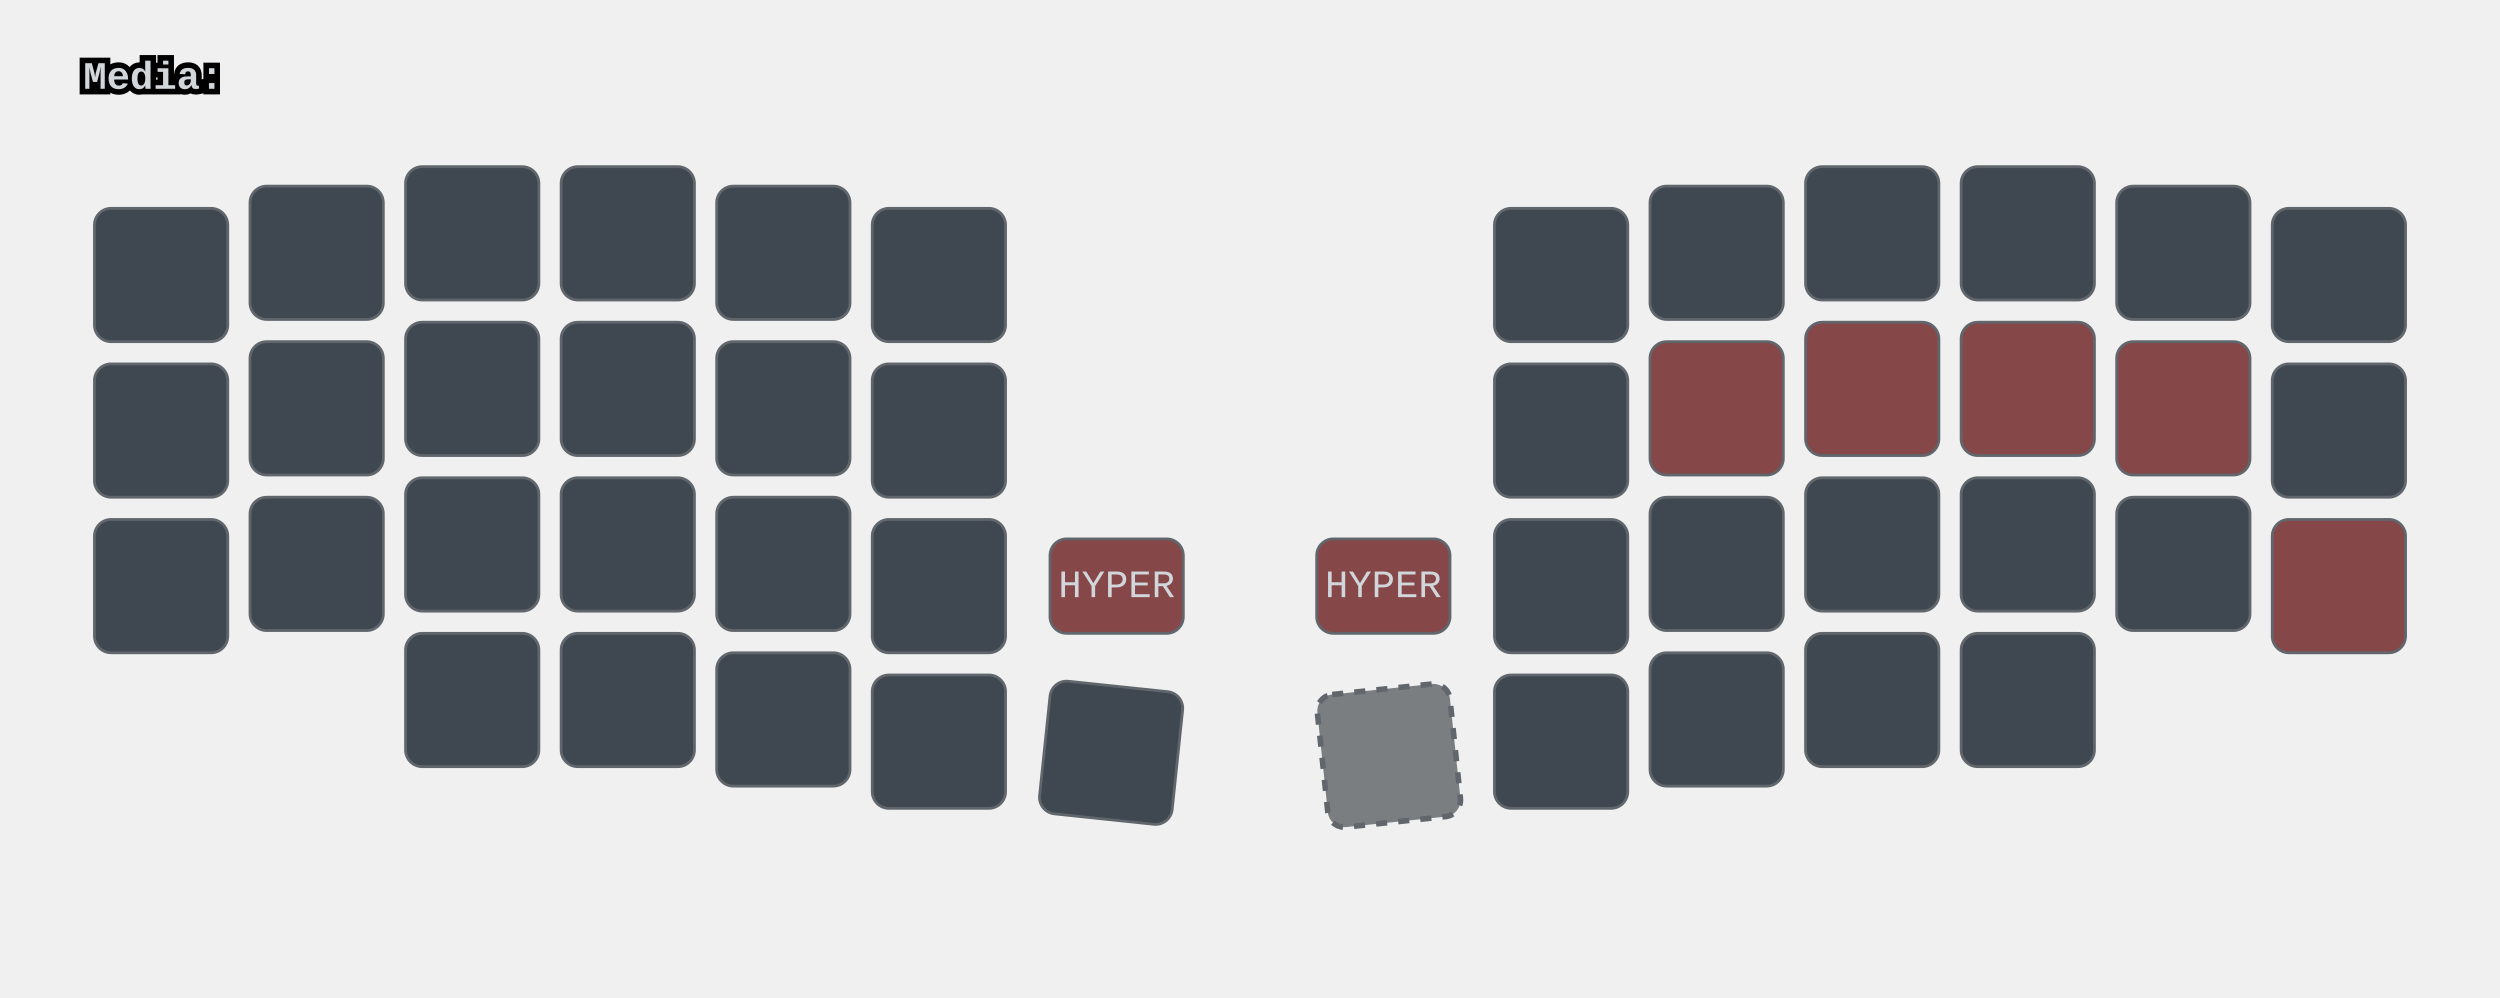
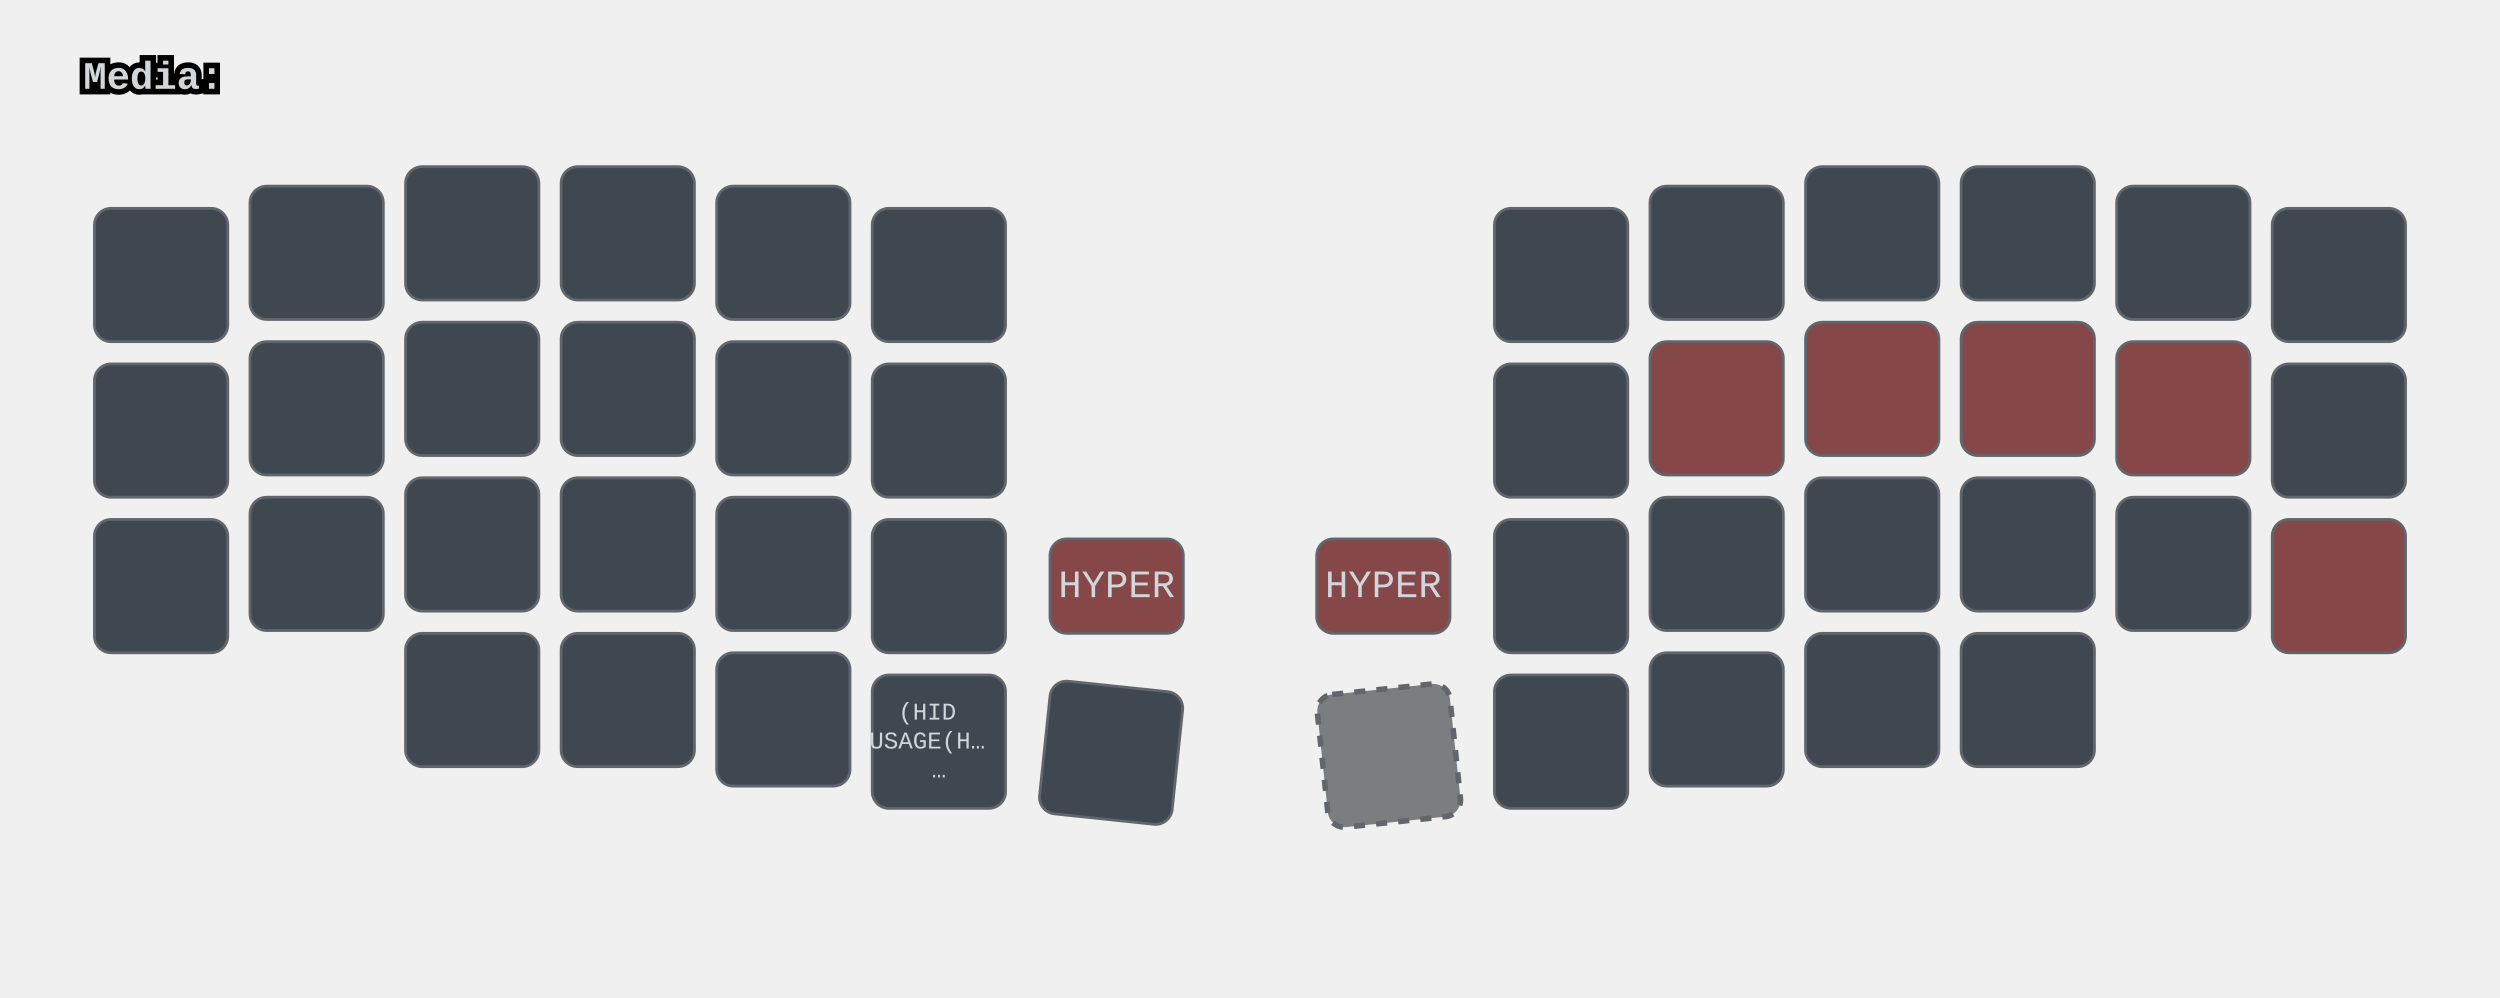
<svg xmlns="http://www.w3.org/2000/svg" xmlns:xlink="http://www.w3.org/1999/xlink" width="900" height="359" viewBox="0 0 900 359" class="keymap">
  <defs>/* start glyphs */
<svg id="mdi:apple-keyboard-caps">
      <svg id="mdi-apple-keyboard-caps" viewBox="0 0 24 24">
        <path d="M15,14V8H17.17L12,2.83L6.83,8H9V14H15M12,0L22,10H17V16H7V10H2L12,0M7,18H17V24H7V18M15,20H9V22H15V20Z" />
      </svg>
    </svg>
    <svg id="mdi:apple-keyboard-command">
      <svg id="mdi-apple-keyboard-command" viewBox="0 0 24 24">
        <path d="M6,2A4,4 0 0,1 10,6V8H14V6A4,4 0 0,1 18,2A4,4 0 0,1 22,6A4,4 0 0,1 18,10H16V14H18A4,4 0 0,1 22,18A4,4 0 0,1 18,22A4,4 0 0,1 14,18V16H10V18A4,4 0 0,1 6,22A4,4 0 0,1 2,18A4,4 0 0,1 6,14H8V10H6A4,4 0 0,1 2,6A4,4 0 0,1 6,2M16,18A2,2 0 0,0 18,20A2,2 0 0,0 20,18A2,2 0 0,0 18,16H16V18M14,10H10V14H14V10M6,16A2,2 0 0,0 4,18A2,2 0 0,0 6,20A2,2 0 0,0 8,18V16H6M8,6A2,2 0 0,0 6,4A2,2 0 0,0 4,6A2,2 0 0,0 6,8H8V6M18,8A2,2 0 0,0 20,6A2,2 0 0,0 18,4A2,2 0 0,0 16,6V8H18Z" />
      </svg>
    </svg>
    <svg id="mdi:apple-keyboard-control">
      <svg id="mdi-apple-keyboard-control" viewBox="0 0 24 24">
        <path d="M19.78,11.78L18.36,13.19L12,6.83L5.64,13.19L4.22,11.78L12,4L19.78,11.78Z" />
      </svg>
    </svg>
    <svg id="mdi:apple-keyboard-option">
      <svg id="mdi-apple-keyboard-option" viewBox="0 0 24 24">
        <path d="M3,4H9.11L16.15,18H21V20H14.88L7.84,6H3V4M14,4H21V6H14V4Z" />
      </svg>
    </svg>
    <svg id="mdi:apple-keyboard-shift">
      <svg id="mdi-apple-keyboard-shift" viewBox="0 0 24 24">
        <path d="M15,18V12H17.17L12,6.83L6.83,12H9V18H15M12,4L22,14H17V20H7V14H2L12,4Z" />
      </svg>
    </svg>
    <svg id="mdi:backspace">
      <svg id="mdi-backspace" viewBox="0 0 24 24">
        <path d="M22,3H7C6.31,3 5.77,3.35 5.41,3.88L0,12L5.41,20.11C5.77,20.64 6.31,21 7,21H22A2,2 0 0,0 24,19V5A2,2 0 0,0 22,3M19,15.59L17.59,17L14,13.41L10.41,17L9,15.59L12.59,12L9,8.41L10.41,7L14,10.59L17.59,7L19,8.41L15.41,12" />
      </svg>
    </svg>
    <svg id="mdi:backspace-reverse">
      <svg id="mdi-backspace-reverse" viewBox="0 0 24 24">
        <path d="M2,21H17C17.7,21 18.2,20.6 18.6,20.1L24,12L18.6,3.9C18.2,3.4 17.7,3 17,3H2A2,2 0 0,0 0,5V19A2,2 0 0,0 2,21M5,8.4L6.4,7L10,10.6L13.6,7L15,8.4L11.4,12L15,15.6L13.6,17L10,13.4L6.4,17L5,15.6L8.6,12" />
      </svg>
    </svg>
    <svg id="mdi:bluetooth-connect">
      <svg id="mdi-bluetooth-connect" viewBox="0 0 24 24">
        <path d="M19,10L17,12L19,14L21,12M14.88,16.29L13,18.17V14.41M13,5.83L14.88,7.71L13,9.58M17.71,7.71L12,2H11V9.58L6.41,5L5,6.41L10.59,12L5,17.58L6.41,19L11,14.41V22H12L17.71,16.29L13.41,12M7,12L5,10L3,12L5,14L7,12Z" />
      </svg>
    </svg>
    <svg id="mdi:bluetooth-off">
      <svg id="mdi-bluetooth-off" viewBox="0 0 24 24">
        <path d="M13,5.83L14.88,7.71L13.28,9.31L14.69,10.72L17.71,7.7L12,2H11V7.03L13,9.03M5.41,4L4,5.41L10.59,12L5,17.59L6.41,19L11,14.41V22H12L16.29,17.71L18.59,20L20,18.59M13,18.17V14.41L14.88,16.29" />
      </svg>
    </svg>
    <svg id="mdi:brightness-5">
      <svg id="mdi-brightness-5" viewBox="0 0 24 24">
        <path d="M12,18A6,6 0 0,1 6,12A6,6 0 0,1 12,6A6,6 0 0,1 18,12A6,6 0 0,1 12,18M20,15.31L23.31,12L20,8.69V4H15.31L12,0.69L8.69,4H4V8.69L0.69,12L4,15.31V20H8.69L12,23.31L15.31,20H20V15.31Z" />
      </svg>
    </svg>
    <svg id="mdi:brightness-7">
      <svg id="mdi-brightness-7" viewBox="0 0 24 24">
        <path d="M12,8A4,4 0 0,0 8,12A4,4 0 0,0 12,16A4,4 0 0,0 16,12A4,4 0 0,0 12,8M12,18A6,6 0 0,1 6,12A6,6 0 0,1 12,6A6,6 0 0,1 18,12A6,6 0 0,1 12,18M20,8.69V4H15.31L12,0.69L8.69,4H4V8.69L0.69,12L4,15.31V20H8.69L12,23.31L15.31,20H20V15.31L23.31,12L20,8.69Z" />
      </svg>
    </svg>
    <svg id="mdi:code-block-tags">
      <svg id="mdi-code-block-tags" viewBox="0 0 24 24">
        <path d="M5.59 3.41L7 4.82L3.82 8L7 11.18L5.59 12.6L1 8L5.59 3.41M11.41 3.41L16 8L11.41 12.6L10 11.18L13.18 8L10 4.82L11.41 3.41M22 6V18C22 19.11 21.11 20 20 20H4C2.9 20 2 19.11 2 18V14H4V18H20V6H17.03V4H20C21.11 4 22 4.89 22 6Z" />
      </svg>
    </svg>
    <svg id="mdi:content-copy">
      <svg id="mdi-content-copy" viewBox="0 0 24 24">
        <path d="M19,21H8V7H19M19,5H8A2,2 0 0,0 6,7V21A2,2 0 0,0 8,23H19A2,2 0 0,0 21,21V7A2,2 0 0,0 19,5M16,1H4A2,2 0 0,0 2,3V17H4V3H16V1Z" />
      </svg>
    </svg>
    <svg id="mdi:content-cut">
      <svg id="mdi-content-cut" viewBox="0 0 24 24">
        <path d="M19,3L13,9L15,11L22,4V3M12,12.5A0.5,0.5 0 0,1 11.5,12A0.5,0.5 0 0,1 12,11.5A0.5,0.5 0 0,1 12.5,12A0.5,0.5 0 0,1 12,12.5M6,20A2,2 0 0,1 4,18C4,16.89 4.9,16 6,16A2,2 0 0,1 8,18C8,19.11 7.1,20 6,20M6,8A2,2 0 0,1 4,6C4,4.89 4.9,4 6,4A2,2 0 0,1 8,6C8,7.11 7.1,8 6,8M9.64,7.64C9.87,7.14 10,6.59 10,6A4,4 0 0,0 6,2A4,4 0 0,0 2,6A4,4 0 0,0 6,10C6.59,10 7.14,9.87 7.64,9.64L10,12L7.64,14.36C7.14,14.13 6.59,14 6,14A4,4 0 0,0 2,18A4,4 0 0,0 6,22A4,4 0 0,0 10,18C10,17.41 9.87,16.86 9.64,16.36L12,14L19,21H22V20L9.64,7.64Z" />
      </svg>
    </svg>
    <svg id="mdi:content-paste">
      <svg id="mdi-content-paste" viewBox="0 0 24 24">
        <path d="M19,20H5V4H7V7H17V4H19M12,2A1,1 0 0,1 13,3A1,1 0 0,1 12,4A1,1 0 0,1 11,3A1,1 0 0,1 12,2M19,2H14.82C14.4,0.84 13.3,0 12,0C10.7,0 9.6,0.84 9.18,2H5A2,2 0 0,0 3,4V20A2,2 0 0,0 5,22H19A2,2 0 0,0 21,20V4A2,2 0 0,0 19,2Z" />
      </svg>
    </svg>
    <svg id="mdi:dock-window">
      <svg id="mdi-dock-window" viewBox="0 0 24 24">
        <path d="M18 18V20H4A2 2 0 0 1 2 18V8H4V18M22 6V14A2 2 0 0 1 20 16H8A2 2 0 0 1 6 14V6A2 2 0 0 1 8 4H20A2 2 0 0 1 22 6M20 6H8V14H20Z" />
      </svg>
    </svg>
    <svg id="mdi:folder-search-outline">
      <svg id="mdi-folder-search-outline" viewBox="0 0 24 24">
        <path d="M16.5,12C19,12 21,14 21,16.5C21,17.38 20.75,18.21 20.31,18.9L23.39,22L22,23.39L18.88,20.32C18.19,20.75 17.37,21 16.5,21C14,21 12,19 12,16.5C12,14 14,12 16.5,12M16.5,14A2.5,2.5 0 0,0 14,16.5A2.5,2.5 0 0,0 16.5,19A2.5,2.5 0 0,0 19,16.5A2.5,2.5 0 0,0 16.5,14M19,8H3V18H10.17C10.34,18.72 10.63,19.39 11,20H3C1.89,20 1,19.1 1,18V6C1,4.89 1.89,4 3,4H9L11,6H19A2,2 0 0,1 21,8V11.81C20.42,11.26 19.75,10.81 19,10.5V8Z" />
      </svg>
    </svg>
    <svg id="mdi:format-letter-ends-with">
      <svg id="mdi-format-letter-ends-with" viewBox="0 0 24 24">
        <path d="M11.14 4L6.43 16H8.36L9.32 13.43H14.67L15.64 16H17.57L12.86 4M12 6.29L14.03 11.71H9.96M20 14V18H2V20H22V14Z" />
      </svg>
    </svg>
    <svg id="mdi:format-letter-starts-with">
      <svg id="mdi-format-letter-starts-with" viewBox="0 0 24 24">
        <path d="M11.14 4L6.43 16H8.36L9.32 13.43H14.67L15.64 16H17.57L12.86 4M12 6.29L14.03 11.71H9.96M4 18V15H2V20H22V18Z" />
      </svg>
    </svg>
    <svg id="mdi:format-pilcrow-arrow-left">
      <svg id="mdi-format-pilcrow-arrow-left" viewBox="0 0 24 24">
        <path d="M8,17V14L4,18L8,22V19H20V17M10,10V15H12V4H14V15H16V4H18V2H10A4,4 0 0,0 6,6A4,4 0 0,0 10,10Z" />
      </svg>
    </svg>
    <svg id="mdi:format-pilcrow-arrow-right">
      <svg id="mdi-format-pilcrow-arrow-right" viewBox="0 0 24 24">
        <path d="M21,18L17,14V17H5V19H17V22M9,10V15H11V4H13V15H15V4H17V2H9A4,4 0 0,0 5,6A4,4 0 0,0 9,10Z" />
      </svg>
    </svg>
    <svg id="mdi:keyboard-return">
      <svg id="mdi-keyboard-return" viewBox="0 0 24 24">
        <path d="M19,7V11H5.83L9.41,7.41L8,6L2,12L8,18L9.41,16.58L5.83,13H21V7H19Z" />
      </svg>
    </svg>
    <svg id="mdi:keyboard-space">
      <svg id="mdi-keyboard-space" viewBox="0 0 24 24">
        <path d="M3 15H5V19H19V15H21V19C21 20.1 20.1 21 19 21H5C3.9 21 3 20.1 3 19V15Z" />
      </svg>
    </svg>
    <svg id="mdi:keyboard-tab">
      <svg id="mdi-keyboard-tab" viewBox="0 0 24 24">
        <path d="M20,18H22V6H20M11.59,7.41L15.17,11H1V13H15.17L11.59,16.58L13,18L19,12L13,6L11.59,7.41Z" />
      </svg>
    </svg>
    <svg id="mdi:keyboard-variant">
      <svg id="mdi-keyboard-variant" viewBox="0 0 24 24">
        <path d="M6,16H18V18H6V16M6,13V15H2V13H6M7,15V13H10V15H7M11,15V13H13V15H11M14,15V13H17V15H14M18,15V13H22V15H18M2,10H5V12H2V10M19,12V10H22V12H19M18,12H16V10H18V12M8,12H6V10H8V12M12,12H9V10H12V12M15,12H13V10H15V12M2,9V7H4V9H2M5,9V7H7V9H5M8,9V7H10V9H8M11,9V7H13V9H11M14,9V7H16V9H14M17,9V7H22V9H17Z" />
      </svg>
    </svg>
    <svg id="mdi:lightbulb-off-outline">
      <svg id="mdi-lightbulb-off-outline" viewBox="0 0 24 24">
        <path d="M12,2C9.76,2 7.78,3.05 6.5,4.68L7.93,6.11C8.84,4.84 10.32,4 12,4A5,5 0 0,1 17,9C17,10.68 16.16,12.16 14.89,13.06L16.31,14.5C17.94,13.21 19,11.24 19,9A7,7 0 0,0 12,2M3.28,4L2,5.27L5.04,8.3C5,8.53 5,8.76 5,9C5,11.38 6.19,13.47 8,14.74V17A1,1 0 0,0 9,18H14.73L18.73,22L20,20.72L3.28,4M7.23,10.5L12.73,16H10V13.58C8.68,13 7.66,11.88 7.23,10.5M9,20V21A1,1 0 0,0 10,22H14A1,1 0 0,0 15,21V20H9Z" />
      </svg>
    </svg>
    <svg id="mdi:lightbulb-on-20">
      <svg id="mdi-lightbulb-on-20" viewBox="0 0 24 24">
        <path d="M1 11H4V13H1V11M4.9 3.5L3.5 4.9L5.6 7L7 5.6L4.9 3.5M13 1H11V4H13V1M20 11V13H23V11H20M10 22C10 22.6 10.4 23 11 23H13C13.6 23 14 22.6 14 22V21H10V22M19.1 3.5L17 5.6L18.4 7L20.5 4.9L19.1 3.5M18 12C18 14.2 16.8 16.2 15 17.2V19C15 19.6 14.6 20 14 20H10C9.4 20 9 19.6 9 19V17.2C7.2 16.2 6 14.2 6 12C6 8.7 8.7 6 12 6S18 8.7 18 12M16 12C16 9.79 14.21 8 12 8S8 9.79 8 12 9.79 16 12 16 16 14.21 16 12Z" />
      </svg>
    </svg>
    <svg id="mdi:lightbulb-on-90">
      <svg id="mdi-lightbulb-on-90" viewBox="0 0 24 24">
        <path d="M7 5.6L5.6 7L3.5 4.9L4.9 3.5L7 5.6M10 22C10 22.6 10.4 23 11 23H13C13.6 23 14 22.6 14 22V21H10V22M1 13H4V11H1V13M13 1H11V4H13V1M20 11V13H23V11H20M19.1 3.5L17 5.6L18.4 7L20.5 4.9L19.1 3.5M18 12C18 14.2 16.8 16.2 15 17.2V19C15 19.6 14.6 20 14 20H10C9.4 20 9 19.6 9 19V17.2C7.2 16.2 6 14.2 6 12C6 8.7 8.7 6 12 6S18 8.7 18 12M12 8C11 8 10.09 8.38 9.39 9H14.61C13.91 8.38 13 8 12 8Z" />
      </svg>
    </svg>
    <svg id="mdi:lock-outline">
      <svg id="mdi-lock-outline" viewBox="0 0 24 24">
        <path d="M12,17C10.89,17 10,16.1 10,15C10,13.89 10.89,13 12,13A2,2 0 0,1 14,15A2,2 0 0,1 12,17M18,20V10H6V20H18M18,8A2,2 0 0,1 20,10V20A2,2 0 0,1 18,22H6C4.89,22 4,21.1 4,20V10C4,8.89 4.89,8 6,8H7V6A5,5 0 0,1 12,1A5,5 0 0,1 17,6V8H18M12,3A3,3 0 0,0 9,6V8H15V6A3,3 0 0,0 12,3Z" />
      </svg>
    </svg>
    <svg id="mdi:mouse">
      <svg id="mdi-mouse" viewBox="0 0 24 24">
        <path d="M11,1.07C7.05,1.56 4,4.92 4,9H11M4,15A8,8 0 0,0 12,23A8,8 0 0,0 20,15V11H4M13,1.07V9H20C20,4.92 16.94,1.56 13,1.07Z" />
      </svg>
    </svg>
    <svg id="mdi:mouse-left-click-outline">
      <svg id="mdi-mouse-left-click-outline" viewBox="0 0 24 24">
        <path d="M13 9V1.07C13.7 1.16 14.37 1.33 15 1.59C17.33 2.53 19.11 4.53 19.75 7C19.91 7.64 20 8.31 20 9H13M17.66 7C17.18 5.65 16.23 4.5 15 3.81V7H17.66M6 15V13H18V15C18 16.59 17.37 18.12 16.24 19.24C15.12 20.37 13.59 21 12 21C10.41 21 8.88 20.37 7.76 19.24C6.63 18.12 6 16.59 6 15M4 15C4 17.12 4.84 19.16 6.34 20.66C7.84 22.16 9.88 23 12 23C14.12 23 16.16 22.16 17.66 20.66C19.16 19.16 20 17.12 20 15V11H4V15M11 9V1.07C7.06 1.56 4 4.92 4 9H11Z" />
      </svg>
    </svg>
    <svg id="mdi:mouse-right-click-outline">
      <svg id="mdi-mouse-right-click-outline" viewBox="0 0 24 24">
        <path d="M13 9V1.07C16.94 1.56 20 4.92 20 9H13M11 9V1.07C10.3 1.16 9.63 1.33 9 1.59C6.67 2.53 4.89 4.53 4.25 7C4.09 7.64 4 8.31 4 9H11M6.34 7C6.82 5.65 7.78 4.5 9 3.81V7H6.34M6 15V13H18V15C18 16.59 17.37 18.12 16.24 19.24C15.12 20.37 13.59 21 12 21C10.41 21 8.88 20.37 7.76 19.24C6.63 18.12 6 16.59 6 15M4 15C4 17.12 4.84 19.16 6.34 20.66C7.84 22.16 9.88 23 12 23C14.12 23 16.16 22.16 17.66 20.66C19.16 19.16 20 17.12 20 15V11H4V15Z" />
      </svg>
    </svg>
    <svg id="mdi:numeric-1-box-multiple-outline">
      <svg id="mdi-numeric-1-box-multiple-outline" viewBox="0 0 24 24">
        <path d="M21,17H7V3H21M21,1H7A2,2 0 0,0 5,3V17A2,2 0 0,0 7,19H21A2,2 0 0,0 23,17V3A2,2 0 0,0 21,1M14,15H16V5H12V7H14M3,5H1V21A2,2 0 0,0 3,23H19V21H3V5Z" />
      </svg>
    </svg>
    <svg id="mdi:numeric-2-box-multiple-outline">
      <svg id="mdi-numeric-2-box-multiple-outline" viewBox="0 0 24 24">
        <path d="M17,13H13V11H15A2,2 0 0,0 17,9V7C17,5.89 16.1,5 15,5H11V7H15V9H13A2,2 0 0,0 11,11V15H17M21,17H7V3H21M21,1H7A2,2 0 0,0 5,3V17A2,2 0 0,0 7,19H21A2,2 0 0,0 23,17V3A2,2 0 0,0 21,1M3,5H1V21A2,2 0 0,0 3,23H19V21H3V5Z" />
      </svg>
    </svg>
    <svg id="mdi:numeric-3-box-multiple-outline">
      <svg id="mdi-numeric-3-box-multiple-outline" viewBox="0 0 24 24">
        <path d="M17,13V11.5A1.5,1.5 0 0,0 15.5,10A1.5,1.5 0 0,0 17,8.5V7C17,5.89 16.1,5 15,5H11V7H15V9H13V11H15V13H11V15H15A2,2 0 0,0 17,13M3,5H1V21A2,2 0 0,0 3,23H19V21H3M21,17H7V3H21M21,1H7A2,2 0 0,0 5,3V17A2,2 0 0,0 7,19H21A2,2 0 0,0 23,17V3A2,2 0 0,0 21,1Z" />
      </svg>
    </svg>
    <svg id="mdi:numeric-4-box-multiple-outline">
      <svg id="mdi-numeric-4-box-multiple-outline" viewBox="0 0 24 24">
        <path d="M21,17H7V3H21M21,1H7A2,2 0 0,0 5,3V17A2,2 0 0,0 7,19H21A2,2 0 0,0 23,17V3A2,2 0 0,0 21,1M15,15H17V5H15V9H13V5H11V11H15M3,5H1V21A2,2 0 0,0 3,23H19V21H3V5Z" />
      </svg>
    </svg>
    <svg id="mdi:numeric-5-box-multiple-outline">
      <svg id="mdi-numeric-5-box-multiple-outline" viewBox="0 0 24 24">
        <path d="M17,13V11C17,9.89 16.1,9 15,9H13V7H17V5H11V11H15V13H11V15H15A2,2 0 0,0 17,13M3,5H1V21A2,2 0 0,0 3,23H19V21H3M21,17H7V3H21M21,1H7A2,2 0 0,0 5,3V17A2,2 0 0,0 7,19H21A2,2 0 0,0 23,17V3A2,2 0 0,0 21,1Z" />
      </svg>
    </svg>
    <svg id="mdi:numeric-6-box-multiple-outline">
      <svg id="mdi-numeric-6-box-multiple-outline" viewBox="0 0 24 24">
        <path d="M13,11H15V13H13M13,15H15A2,2 0 0,0 17,13V11C17,9.89 16.1,9 15,9H13V7H17V5H13A2,2 0 0,0 11,7V13C11,14.11 11.9,15 13,15M21,17H7V3H21M21,1H7A2,2 0 0,0 5,3V17A2,2 0 0,0 7,19H21A2,2 0 0,0 23,17V3A2,2 0 0,0 21,1M3,5H1V21A2,2 0 0,0 3,23H19V21H3V5Z" />
      </svg>
    </svg>
    <svg id="mdi:numeric-7-box-multiple-outline">
      <svg id="mdi-numeric-7-box-multiple-outline" viewBox="0 0 24 24">
        <path d="M13,15L17,7V5H11V7H15L11,15M21,17H7V3H21M21,1H7A2,2 0 0,0 5,3V17A2,2 0 0,0 7,19H21A2,2 0 0,0 23,17V3A2,2 0 0,0 21,1M3,5H1V21A2,2 0 0,0 3,23H19V21H3V5Z" />
      </svg>
    </svg>
    <svg id="mdi:numeric-8-box-multiple-outline">
      <svg id="mdi-numeric-8-box-multiple-outline" viewBox="0 0 24 24">
        <path d="M13,11H15V13H13M13,7H15V9H13M13,15H15A2,2 0 0,0 17,13V11.5A1.5,1.5 0 0,0 15.5,10A1.5,1.5 0 0,0 17,8.5V7C17,5.89 16.1,5 15,5H13A2,2 0 0,0 11,7V8.5A1.5,1.5 0 0,0 12.5,10A1.5,1.5 0 0,0 11,11.5V13C11,14.11 11.9,15 13,15M21,17H7V3H21M21,1H7A2,2 0 0,0 5,3V17A2,2 0 0,0 7,19H21A2,2 0 0,0 23,17V3A2,2 0 0,0 21,1M3,5H1V21A2,2 0 0,0 3,23H19V21H3V5Z" />
      </svg>
    </svg>
    <svg id="mdi:palette-outline">
      <svg id="mdi-palette-outline" viewBox="0 0 24 24">
        <path d="M12,22A10,10 0 0,1 2,12A10,10 0 0,1 12,2C17.5,2 22,6 22,11A6,6 0 0,1 16,17H14.2C13.9,17 13.7,17.2 13.7,17.5C13.7,17.6 13.8,17.7 13.8,17.8C14.2,18.3 14.4,18.9 14.4,19.5C14.5,20.9 13.4,22 12,22M12,4A8,8 0 0,0 4,12A8,8 0 0,0 12,20C12.3,20 12.5,19.8 12.5,19.5C12.5,19.3 12.4,19.2 12.4,19.1C12,18.6 11.8,18.1 11.8,17.5C11.8,16.1 12.9,15 14.3,15H16A4,4 0 0,0 20,11C20,7.1 16.4,4 12,4M6.5,10C7.3,10 8,10.7 8,11.5C8,12.3 7.3,13 6.5,13C5.7,13 5,12.3 5,11.5C5,10.7 5.7,10 6.5,10M9.5,6C10.3,6 11,6.7 11,7.5C11,8.3 10.3,9 9.5,9C8.7,9 8,8.3 8,7.5C8,6.7 8.7,6 9.5,6M14.5,6C15.3,6 16,6.7 16,7.5C16,8.3 15.3,9 14.5,9C13.7,9 13,8.3 13,7.5C13,6.7 13.7,6 14.5,6M17.5,10C18.3,10 19,10.7 19,11.5C19,12.3 18.3,13 17.5,13C16.7,13 16,12.3 16,11.5C16,10.7 16.7,10 17.5,10Z" />
      </svg>
    </svg>
    <svg id="mdi:play-pause">
      <svg id="mdi-play-pause" viewBox="0 0 24 24">
        <path d="M3,5V19L11,12M13,19H16V5H13M18,5V19H21V5" />
      </svg>
    </svg>
    <svg id="mdi:power">
      <svg id="mdi-power" viewBox="0 0 24 24">
        <path d="M16.56,5.44L15.11,6.89C16.84,7.94 18,9.83 18,12A6,6 0 0,1 12,18A6,6 0 0,1 6,12C6,9.83 7.16,7.94 8.88,6.88L7.44,5.44C5.36,6.88 4,9.28 4,12A8,8 0 0,0 12,20A8,8 0 0,0 20,12C20,9.28 18.64,6.88 16.56,5.44M13,3H11V13H13" />
      </svg>
    </svg>
    <svg id="mdi:power-plug-outline">
      <svg id="mdi-power-plug-outline" viewBox="0 0 24 24">
        <path d="M16 7V3H14V7H10V3H8V7C7 7 6 8 6 9V14.5L9.5 18V21H14.5V18L18 14.5V9C18 8 17 7 16 7M16 13.67L13.09 16.59L12.67 17H11.33L10.92 16.59L8 13.67V9.09C8 9.06 8.06 9 8.09 9H15.92C15.95 9 16 9.06 16 9.09V13.67Z" />
      </svg>
    </svg>
    <svg id="mdi:redo">
      <svg id="mdi-redo" viewBox="0 0 24 24">
        <path d="M18.4,10.6C16.55,9 14.15,8 11.5,8C6.85,8 2.92,11.03 1.54,15.22L3.9,16C4.95,12.81 7.95,10.5 11.5,10.5C13.45,10.5 15.23,11.22 16.62,12.38L13,16H22V7L18.4,10.6Z" />
      </svg>
    </svg>
    <svg id="mdi:restart">
      <svg id="mdi-restart" viewBox="0 0 24 24">
        <path d="M12,4C14.1,4 16.1,4.8 17.6,6.3C20.7,9.4 20.7,14.5 17.6,17.6C15.8,19.5 13.3,20.2 10.9,19.9L11.4,17.9C13.1,18.1 14.9,17.5 16.2,16.2C18.5,13.9 18.5,10.1 16.2,7.7C15.1,6.6 13.5,6 12,6V10.6L7,5.6L12,0.6V4M6.3,17.6C3.7,15 3.3,11 5.1,7.9L6.6,9.4C5.5,11.6 5.9,14.4 7.8,16.2C8.3,16.7 8.9,17.1 9.6,17.4L9,19.4C8,19 7.1,18.4 6.3,17.6Z" />
      </svg>
    </svg>
    <svg id="mdi:skip-backward">
      <svg id="mdi-skip-backward" viewBox="0 0 24 24">
        <path d="M20,5V19L13,12M6,5V19H4V5M13,5V19L6,12" />
      </svg>
    </svg>
    <svg id="mdi:skip-forward">
      <svg id="mdi-skip-forward" viewBox="0 0 24 24">
        <path d="M4,5V19L11,12M18,5V19H20V5M11,5V19L18,12" />
      </svg>
    </svg>
    <svg id="mdi:stop">
      <svg id="mdi-stop" viewBox="0 0 24 24">
        <path d="M18,18H6V6H18V18Z" />
      </svg>
    </svg>
    <svg id="mdi:undo">
      <svg id="mdi-undo" viewBox="0 0 24 24">
        <path d="M12.5,8C9.85,8 7.45,9 5.6,10.6L2,7V16H11L7.38,12.38C8.77,11.22 10.54,10.5 12.5,10.5C16.04,10.5 19.05,12.81 20.1,16L22.47,15.22C21.08,11.03 17.15,8 12.5,8Z" />
      </svg>
    </svg>
    <svg id="mdi:unfold-more-horizontal">
      <svg id="mdi-unfold-more-horizontal" viewBox="0 0 24 24">
        <path d="M12,18.17L8.83,15L7.42,16.41L12,21L16.59,16.41L15.17,15M12,5.83L15.17,9L16.58,7.59L12,3L7.41,7.59L8.83,9L12,5.83Z" />
      </svg>
    </svg>
    <svg id="mdi:unfold-more-vertical">
      <svg id="mdi-unfold-more-vertical" viewBox="0 0 24 24">
        <path d="M18.17,12L15,8.83L16.41,7.41L21,12L16.41,16.58L15,15.17L18.17,12M5.83,12L9,15.17L7.59,16.59L3,12L7.59,7.42L9,8.83L5.83,12Z" />
      </svg>
    </svg>
    <svg id="mdi:usb">
      <svg id="mdi-usb" viewBox="0 0 24 24">
        <path d="M15,7V11H16V13H13V5H15L12,1L9,5H11V13H8V10.93C8.7,10.56 9.2,9.85 9.2,9C9.2,7.78 8.21,6.8 7,6.8C5.78,6.8 4.8,7.78 4.8,9C4.8,9.85 5.3,10.56 6,10.93V13A2,2 0 0,0 8,15H11V18.05C10.29,18.41 9.8,19.15 9.8,20A2.2,2.2 0 0,0 12,22.2A2.2,2.2 0 0,0 14.2,20C14.2,19.15 13.71,18.41 13,18.05V15H16A2,2 0 0,0 18,13V11H19V7H15Z" />
      </svg>
    </svg>
    <svg id="mdi:view-dashboard-outline">
      <svg id="mdi-view-dashboard-outline" viewBox="0 0 24 24">
        <path d="M19,5V7H15V5H19M9,5V11H5V5H9M19,13V19H15V13H19M9,17V19H5V17H9M21,3H13V9H21V3M11,3H3V13H11V3M21,11H13V21H21V11M11,15H3V21H11V15Z" />
      </svg>
    </svg>
    <svg id="mdi:volume-minus">
      <svg id="mdi-volume-minus" viewBox="0 0 24 24">
        <path d="M3,9H7L12,4V20L7,15H3V9M14,11H22V13H14V11Z" />
      </svg>
    </svg>
    <svg id="mdi:volume-off">
      <svg id="mdi-volume-off" viewBox="0 0 24 24">
        <path d="M12,4L9.91,6.09L12,8.18M4.27,3L3,4.27L7.73,9H3V15H7L12,20V13.27L16.25,17.53C15.58,18.04 14.83,18.46 14,18.7V20.77C15.38,20.45 16.63,19.82 17.68,18.96L19.73,21L21,19.73L12,10.73M19,12C19,12.94 18.8,13.82 18.46,14.64L19.97,16.15C20.62,14.91 21,13.5 21,12C21,7.72 18,4.14 14,3.23V5.29C16.89,6.15 19,8.83 19,12M16.5,12C16.5,10.23 15.5,8.71 14,7.97V10.18L16.45,12.63C16.5,12.43 16.5,12.21 16.5,12Z" />
      </svg>
    </svg>
    <svg id="mdi:volume-plus">
      <svg id="mdi-volume-plus" viewBox="0 0 24 24">
        <path d="M3,9H7L12,4V20L7,15H3V9M14,11H17V8H19V11H22V13H19V16H17V13H14V11Z" />
      </svg>
    </svg>
    <svg id="mdi:web">
      <svg id="mdi-web" viewBox="0 0 24 24">
        <path d="M16.36,14C16.44,13.34 16.5,12.68 16.5,12C16.5,11.32 16.44,10.66 16.36,10H19.74C19.9,10.64 20,11.31 20,12C20,12.69 19.9,13.36 19.74,14M14.59,19.56C15.19,18.45 15.65,17.25 15.97,16H18.92C17.96,17.65 16.43,18.93 14.59,19.56M14.34,14H9.66C9.56,13.34 9.5,12.68 9.5,12C9.5,11.32 9.56,10.65 9.66,10H14.34C14.43,10.65 14.5,11.32 14.5,12C14.5,12.68 14.43,13.34 14.34,14M12,19.96C11.17,18.76 10.5,17.43 10.09,16H13.91C13.5,17.43 12.83,18.76 12,19.96M8,8H5.08C6.03,6.34 7.57,5.06 9.4,4.44C8.8,5.55 8.35,6.75 8,8M5.08,16H8C8.35,17.25 8.8,18.45 9.4,19.56C7.57,18.93 6.03,17.65 5.08,16M4.26,14C4.1,13.36 4,12.69 4,12C4,11.31 4.1,10.64 4.26,10H7.64C7.56,10.66 7.5,11.32 7.5,12C7.5,12.68 7.56,13.34 7.64,14M12,4.03C12.83,5.23 13.5,6.57 13.91,8H10.09C10.5,6.57 11.17,5.23 12,4.03M18.92,8H15.97C15.65,6.75 15.19,5.55 14.59,4.44C16.43,5.07 17.96,6.34 18.92,8M12,2C6.47,2 2,6.5 2,12A10,10 0 0,0 12,22A10,10 0 0,0 22,12A10,10 0 0,0 12,2Z" />
      </svg>
    </svg>
    <svg id="mdi:window-maximize">
      <svg id="mdi-window-maximize" viewBox="0 0 24 24">
        <path d="M4,4H20V20H4V4M6,8V18H18V8H6Z" />
      </svg>
    </svg>
    <svg id="mdi:window-restore">
      <svg id="mdi-window-restore" viewBox="0 0 24 24">
        <path d="M4,8H8V4H20V16H16V20H4V8M16,8V14H18V6H10V8H16M6,12V18H14V12H6Z" />
      </svg>
    </svg>
  </defs>/* end glyphs */
<style>/* inherit to force styles through use tags */
svg path {
    fill: inherit;
}

/* font and background color specifications */
svg.keymap {
    font-family: SFMono-Regular,Consolas,Liberation Mono,Menlo,monospace;
    font-size: 14px;
    font-kerning: normal;
    text-rendering: optimizeLegibility;
    fill: #24292e;
}

/* default key styling */
rect.key {
    fill: #f6f8fa;
}

rect.key, rect.combo {
    stroke: #c9cccf;
    stroke-width: 1;
}

/* default key side styling, only used is draw_key_sides is set */
rect.side {
    filter: brightness(90%);
}

/* color accent for combo boxes */
rect.combo, rect.combo-separate {
    fill: #cdf;
}

/* color accent for held keys */
rect.held, rect.combo.held {
    fill: #fdd;
}

/* color accent for ghost (optional) keys */
rect.ghost, rect.combo.ghost {
    stroke-dasharray: 4, 4;
    stroke-width: 2;
}

text {
    text-anchor: middle;
    dominant-baseline: middle;
}

/* styling for layer labels */
text.label {
    font-weight: bold;
    text-anchor: start;
    stroke: white;
    stroke-width: 4;
    paint-order: stroke;
}

/* styling for optional footer */
text.footer {
    text-anchor: end;
    dominant-baseline: auto;
    stroke: white;
    stroke-width: 4;
    paint-order: stroke;
}

/* styling for combo tap, and key non-tap label text */
text.combo, text.hold, text.shifted, text.left, text.right, text.tl, text.tr, text.bl, text.br {
    font-size: 11px;
}

text.hold, text.bl, text.br {
    text-anchor: middle;
    dominant-baseline: auto;
}

text.shifted, text.tl, text.tr {
    text-anchor: middle;
    dominant-baseline: hanging;
}

text.left, text.tl, text.bl {
    text-anchor: start;
}

text.right, text.tr, text.br {
    text-anchor: end;
}

text.layer-activator {
    text-decoration: underline;
}

/* styling for hold/shifted label text in combo box */
text.combo.hold, text.combo.shifted, text.combo.left, text.combo.right {
    font-size: 8px;
}

/* lighter symbol for transparent keys */
text.trans {
    fill: #7b7e81;
}

/* styling for combo dendrons */
path.combo {
    stroke-width: 1;
    stroke: gray;
    fill: none;
}

/* Start Tabler Icons Cleanup */
/* cannot use height/width with glyphs */
.icon-tabler &gt; path {
    fill: inherit;
    stroke: inherit;
    stroke-width: 2;
}
/* hide tabler's default box */
.icon-tabler &gt; path[stroke="none"][fill="none"] {
    visibility: hidden;
}
/* End Tabler Icons Cleanup */

svg.keymap { fill: #d1d6db; }
rect.key { fill: #3f4750; }
rect.key, rect.combo { stroke: #60666c; }
rect.combo, rect.combo-separate { fill: #1f3d7a; }
rect.held, rect.combo.held { fill: #854747; }
text.label, text.footer { stroke: black; }
text.trans { fill: #7e8184; }
path.combo { stroke: #7f7f7f; }

rect.ghost { fill: #7b7e81; }
</style>
  <g transform="translate(30, 0)" class="layer-Media">
    <text x="0" y="28" class="label" id="Media">Media:</text>
    <g transform="translate(0, 56)">
      <g transform="translate(28, 43)" class="key keypos-0">
        <rect rx="6" ry="6" x="-24" y="-24" width="48" height="48" class="key" />
+       </g>
+       <g transform="translate(84, 35)" class="key keypos-1">
+         <rect rx="6" ry="6" x="-24" y="-24" width="48" height="48" class="key" />
+         <use href="#mdi:brightness-7" xlink:href="#mdi:brightness-7" x="-7" y="-7" height="14" width="14.0" class="key tap glyph mdi:brightness-7" />
+       </g>
+       <g transform="translate(140, 28)" class="key keypos-2">
+         <rect rx="6" ry="6" x="-24" y="-24" width="48" height="48" class="key" />
+       </g>
+       <g transform="translate(196, 28)" class="key keypos-3">
+         <rect rx="6" ry="6" x="-24" y="-24" width="48" height="48" class="key" />
+         <use href="#mdi:stop" xlink:href="#mdi:stop" x="-7" y="-7" height="14" width="14.0" class="key tap glyph mdi:stop" />
+       </g>
+       <g transform="translate(252, 35)" class="key keypos-4">
+         <rect rx="6" ry="6" x="-24" y="-24" width="48" height="48" class="key" />
+       </g>
+       <g transform="translate(308, 43)" class="key keypos-5">
+         <rect rx="6" ry="6" x="-24" y="-24" width="48" height="48" class="key" />
        <use href="#mdi:volume-plus" xlink:href="#mdi:volume-plus" x="-7" y="-7" height="14" width="14.0" class="key tap glyph mdi:volume-plus" />
      </g>
-       <g transform="translate(84, 35)" class="key keypos-1">
-         <rect rx="6" ry="6" x="-24" y="-24" width="48" height="48" class="key" />
-         <use href="#mdi:brightness-7" xlink:href="#mdi:brightness-7" x="-7" y="-7" height="14" width="14.0" class="key tap glyph mdi:brightness-7" />
-       </g>
-       <g transform="translate(140, 28)" class="key keypos-2">
-         <rect rx="6" ry="6" x="-24" y="-24" width="48" height="48" class="key" />
-       </g>
-       <g transform="translate(196, 28)" class="key keypos-3">
-         <rect rx="6" ry="6" x="-24" y="-24" width="48" height="48" class="key" />
-       </g>
-       <g transform="translate(252, 35)" class="key keypos-4">
-         <rect rx="6" ry="6" x="-24" y="-24" width="48" height="48" class="key" />
-       </g>
-       <g transform="translate(308, 43)" class="key keypos-5">
-         <rect rx="6" ry="6" x="-24" y="-24" width="48" height="48" class="key" />
-       </g>
      <g transform="translate(532, 43)" class="key keypos-6">
        <rect rx="6" ry="6" x="-24" y="-24" width="48" height="48" class="key" />
      </g>
      <g transform="translate(588, 35)" class="key keypos-7">
        <rect rx="6" ry="6" x="-24" y="-24" width="48" height="48" class="key" />
      </g>
      <g transform="translate(644, 28)" class="key keypos-8">
        <rect rx="6" ry="6" x="-24" y="-24" width="48" height="48" class="key" />
      </g>
      <g transform="translate(700, 28)" class="key keypos-9">
        <rect rx="6" ry="6" x="-24" y="-24" width="48" height="48" class="key" />
      </g>
      <g transform="translate(756, 35)" class="key keypos-10">
        <rect rx="6" ry="6" x="-24" y="-24" width="48" height="48" class="key" />
      </g>
      <g transform="translate(812, 43)" class="key keypos-11">
        <rect rx="6" ry="6" x="-24" y="-24" width="48" height="48" class="key" />
      </g>
      <g transform="translate(28, 99)" class="key keypos-12">
        <rect rx="6" ry="6" x="-24" y="-24" width="48" height="48" class="key" />
+       </g>
+       <g transform="translate(84, 91)" class="key keypos-13">
+         <rect rx="6" ry="6" x="-24" y="-24" width="48" height="48" class="key" />
+         <use href="#mdi:brightness-5" xlink:href="#mdi:brightness-5" x="-7" y="-7" height="14" width="14.0" class="key tap glyph mdi:brightness-5" />
+       </g>
+       <g transform="translate(140, 84)" class="key keypos-14">
+         <rect rx="6" ry="6" x="-24" y="-24" width="48" height="48" class="key" />
+         <use href="#mdi:skip-backward" xlink:href="#mdi:skip-backward" x="-7" y="-7" height="14" width="14.0" class="key tap glyph mdi:skip-backward" />
+       </g>
+       <g transform="translate(196, 84)" class="key keypos-15">
+         <rect rx="6" ry="6" x="-24" y="-24" width="48" height="48" class="key" />
+         <use href="#mdi:play-pause" xlink:href="#mdi:play-pause" x="-7" y="-7" height="14" width="14.0" class="key tap glyph mdi:play-pause" />
+       </g>
+       <g transform="translate(252, 91)" class="key keypos-16">
+         <rect rx="6" ry="6" x="-24" y="-24" width="48" height="48" class="key" />
+         <use href="#mdi:skip-forward" xlink:href="#mdi:skip-forward" x="-7" y="-7" height="14" width="14.0" class="key tap glyph mdi:skip-forward" />
+       </g>
+       <g transform="translate(308, 99)" class="key keypos-17">
+         <rect rx="6" ry="6" x="-24" y="-24" width="48" height="48" class="key" />
        <use href="#mdi:volume-minus" xlink:href="#mdi:volume-minus" x="-7" y="-7" height="14" width="14.0" class="key tap glyph mdi:volume-minus" />
-       </g>
-       <g transform="translate(84, 91)" class="key keypos-13">
-         <rect rx="6" ry="6" x="-24" y="-24" width="48" height="48" class="key" />
-         <use href="#mdi:brightness-5" xlink:href="#mdi:brightness-5" x="-7" y="-7" height="14" width="14.0" class="key tap glyph mdi:brightness-5" />
-       </g>
-       <g transform="translate(140, 84)" class="key keypos-14">
-         <rect rx="6" ry="6" x="-24" y="-24" width="48" height="48" class="key" />
-         <use href="#mdi:skip-backward" xlink:href="#mdi:skip-backward" x="-7" y="-7" height="14" width="14.0" class="key tap glyph mdi:skip-backward" />
-       </g>
-       <g transform="translate(196, 84)" class="key keypos-15">
-         <rect rx="6" ry="6" x="-24" y="-24" width="48" height="48" class="key" />
-         <use href="#mdi:play-pause" xlink:href="#mdi:play-pause" x="-7" y="-7" height="14" width="14.0" class="key tap glyph mdi:play-pause" />
-       </g>
-       <g transform="translate(252, 91)" class="key keypos-16">
-         <rect rx="6" ry="6" x="-24" y="-24" width="48" height="48" class="key" />
-         <use href="#mdi:skip-forward" xlink:href="#mdi:skip-forward" x="-7" y="-7" height="14" width="14.0" class="key tap glyph mdi:skip-forward" />
-       </g>
-       <g transform="translate(308, 99)" class="key keypos-17">
-         <rect rx="6" ry="6" x="-24" y="-24" width="48" height="48" class="key" />
      </g>
      <g transform="translate(532, 99)" class="key keypos-18">
        <rect rx="6" ry="6" x="-24" y="-24" width="48" height="48" class="key" />
      </g>
      <g transform="translate(588, 91)" class="key held keypos-19">
        <rect rx="6" ry="6" x="-24" y="-24" width="48" height="48" class="key held" />
        <use href="#mdi:apple-keyboard-shift" xlink:href="#mdi:apple-keyboard-shift" x="-7" y="-7" height="14" width="14.0" class="key held tap glyph mdi:apple-keyboard-shift" />
      </g>
      <g transform="translate(644, 84)" class="key held keypos-20">
        <rect rx="6" ry="6" x="-24" y="-24" width="48" height="48" class="key held" />
        <use href="#mdi:apple-keyboard-control" xlink:href="#mdi:apple-keyboard-control" x="-7" y="-7" height="14" width="14.0" class="key held tap glyph mdi:apple-keyboard-control" />
      </g>
      <g transform="translate(700, 84)" class="key held keypos-21">
        <rect rx="6" ry="6" x="-24" y="-24" width="48" height="48" class="key held" />
        <use href="#mdi:apple-keyboard-option" xlink:href="#mdi:apple-keyboard-option" x="-7" y="-7" height="14" width="14.0" class="key held tap glyph mdi:apple-keyboard-option" />
      </g>
      <g transform="translate(756, 91)" class="key held keypos-22">
        <rect rx="6" ry="6" x="-24" y="-24" width="48" height="48" class="key held" />
        <use href="#mdi:apple-keyboard-command" xlink:href="#mdi:apple-keyboard-command" x="-7" y="-7" height="14" width="14.0" class="key held tap glyph mdi:apple-keyboard-command" />
      </g>
      <g transform="translate(812, 99)" class="key keypos-23">
        <rect rx="6" ry="6" x="-24" y="-24" width="48" height="48" class="key" />
      </g>
      <g transform="translate(28, 155)" class="key keypos-24">
        <rect rx="6" ry="6" x="-24" y="-24" width="48" height="48" class="key" />
+       </g>
+       <g transform="translate(84, 147)" class="key keypos-25">
+         <rect rx="6" ry="6" x="-24" y="-24" width="48" height="48" class="key" />
+       </g>
+       <g transform="translate(140, 140)" class="key keypos-26">
+         <rect rx="6" ry="6" x="-24" y="-24" width="48" height="48" class="key" />
+       </g>
+       <g transform="translate(196, 140)" class="key keypos-27">
+         <rect rx="6" ry="6" x="-24" y="-24" width="48" height="48" class="key" />
+       </g>
+       <g transform="translate(252, 147)" class="key keypos-28">
+         <rect rx="6" ry="6" x="-24" y="-24" width="48" height="48" class="key" />
+       </g>
+       <g transform="translate(308, 155)" class="key keypos-29">
+         <rect rx="6" ry="6" x="-24" y="-24" width="48" height="48" class="key" />
        <use href="#mdi:volume-off" xlink:href="#mdi:volume-off" x="-7" y="-7" height="14" width="14.0" class="key tap glyph mdi:volume-off" />
-       </g>
-       <g transform="translate(84, 147)" class="key keypos-25">
-         <rect rx="6" ry="6" x="-24" y="-24" width="48" height="48" class="key" />
-       </g>
-       <g transform="translate(140, 140)" class="key keypos-26">
-         <rect rx="6" ry="6" x="-24" y="-24" width="48" height="48" class="key" />
-       </g>
-       <g transform="translate(196, 140)" class="key keypos-27">
-         <rect rx="6" ry="6" x="-24" y="-24" width="48" height="48" class="key" />
-       </g>
-       <g transform="translate(252, 147)" class="key keypos-28">
-         <rect rx="6" ry="6" x="-24" y="-24" width="48" height="48" class="key" />
-       </g>
-       <g transform="translate(308, 155)" class="key keypos-29">
-         <rect rx="6" ry="6" x="-24" y="-24" width="48" height="48" class="key" />
      </g>
      <g transform="translate(372, 155)" class="key held keypos-30">
        <rect rx="6" ry="6" x="-24" y="-17" width="48" height="34" class="key held" />
        <text x="0" y="0" class="key held tap">HYPER</text>
      </g>
      <g transform="translate(468, 155)" class="key held keypos-31">
        <rect rx="6" ry="6" x="-24" y="-17" width="48" height="34" class="key held" />
        <text x="0" y="0" class="key held tap">HYPER</text>
      </g>
      <g transform="translate(532, 155)" class="key keypos-32">
        <rect rx="6" ry="6" x="-24" y="-24" width="48" height="48" class="key" />
      </g>
      <g transform="translate(588, 147)" class="key keypos-33">
        <rect rx="6" ry="6" x="-24" y="-24" width="48" height="48" class="key" />
      </g>
      <g transform="translate(644, 140)" class="key keypos-34">
        <rect rx="6" ry="6" x="-24" y="-24" width="48" height="48" class="key" />
      </g>
      <g transform="translate(700, 140)" class="key keypos-35">
        <rect rx="6" ry="6" x="-24" y="-24" width="48" height="48" class="key" />
      </g>
      <g transform="translate(756, 147)" class="key keypos-36">
        <rect rx="6" ry="6" x="-24" y="-24" width="48" height="48" class="key" />
      </g>
      <g transform="translate(812, 155)" class="key held keypos-37">
        <rect rx="6" ry="6" x="-24" y="-24" width="48" height="48" class="key held" />
        <use href="#mdi:web" xlink:href="#mdi:web" x="-7" y="-7" height="14" width="14.0" class="key held tap glyph mdi:web" />
      </g>
      <g transform="translate(140, 196)" class="key keypos-38">
        <rect rx="6" ry="6" x="-24" y="-24" width="48" height="48" class="key" />
        <use href="#mdi:lock-outline" xlink:href="#mdi:lock-outline" x="-7" y="-7" height="14" width="14.0" class="key tap glyph mdi:lock-outline" />
      </g>
      <g transform="translate(196, 196)" class="key keypos-39">
        <rect rx="6" ry="6" x="-24" y="-24" width="48" height="48" class="key" />
      </g>
      <g transform="translate(252, 203)" class="key keypos-40">
        <rect rx="6" ry="6" x="-24" y="-24" width="48" height="48" class="key" />
      </g>
      <g transform="translate(308, 211)" class="key keypos-41">
        <rect rx="6" ry="6" x="-24" y="-24" width="48" height="48" class="key" />
+         <text x="0" y="0" class="key tap">
+           <tspan x="0" dy="-1.2em" style="font-size: 62%">(HID</tspan>
+           <tspan x="0" dy="1.2em" style="font-size: 62%">USAGE(H…</tspan>
+           <tspan x="0" dy="1.2em" style="font-size: 62%">…</tspan>
+         </text>
      </g>
      <g transform="translate(370, 215) rotate(6.0)" class="key keypos-42">
        <rect rx="6" ry="6" x="-24" y="-24" width="48" height="48" class="key" />
-         <use href="#mdi:stop" xlink:href="#mdi:stop" x="-7" y="-7" height="14" width="14.0" class="key tap glyph mdi:stop" />
      </g>
      <g transform="translate(470, 216) rotate(-6.0)" class="key ghost keypos-43">
        <rect rx="6" ry="6" x="-24" y="-24" width="48" height="48" class="key ghost" />
        <use href="#mdi:numeric-4-box-multiple-outline" xlink:href="#mdi:numeric-4-box-multiple-outline" x="-7" y="-7" height="14" width="14.0" class="key ghost tap glyph mdi:numeric-4-box-multiple-outline" />
      </g>
      <g transform="translate(532, 211)" class="key keypos-44">
        <rect rx="6" ry="6" x="-24" y="-24" width="48" height="48" class="key" />
      </g>
      <g transform="translate(588, 203)" class="key keypos-45">
        <rect rx="6" ry="6" x="-24" y="-24" width="48" height="48" class="key" />
      </g>
      <g transform="translate(644, 196)" class="key keypos-46">
        <rect rx="6" ry="6" x="-24" y="-24" width="48" height="48" class="key" />
      </g>
      <g transform="translate(700, 196)" class="key keypos-47">
        <rect rx="6" ry="6" x="-24" y="-24" width="48" height="48" class="key" />
      </g>
    </g>
  </g>
</svg>
